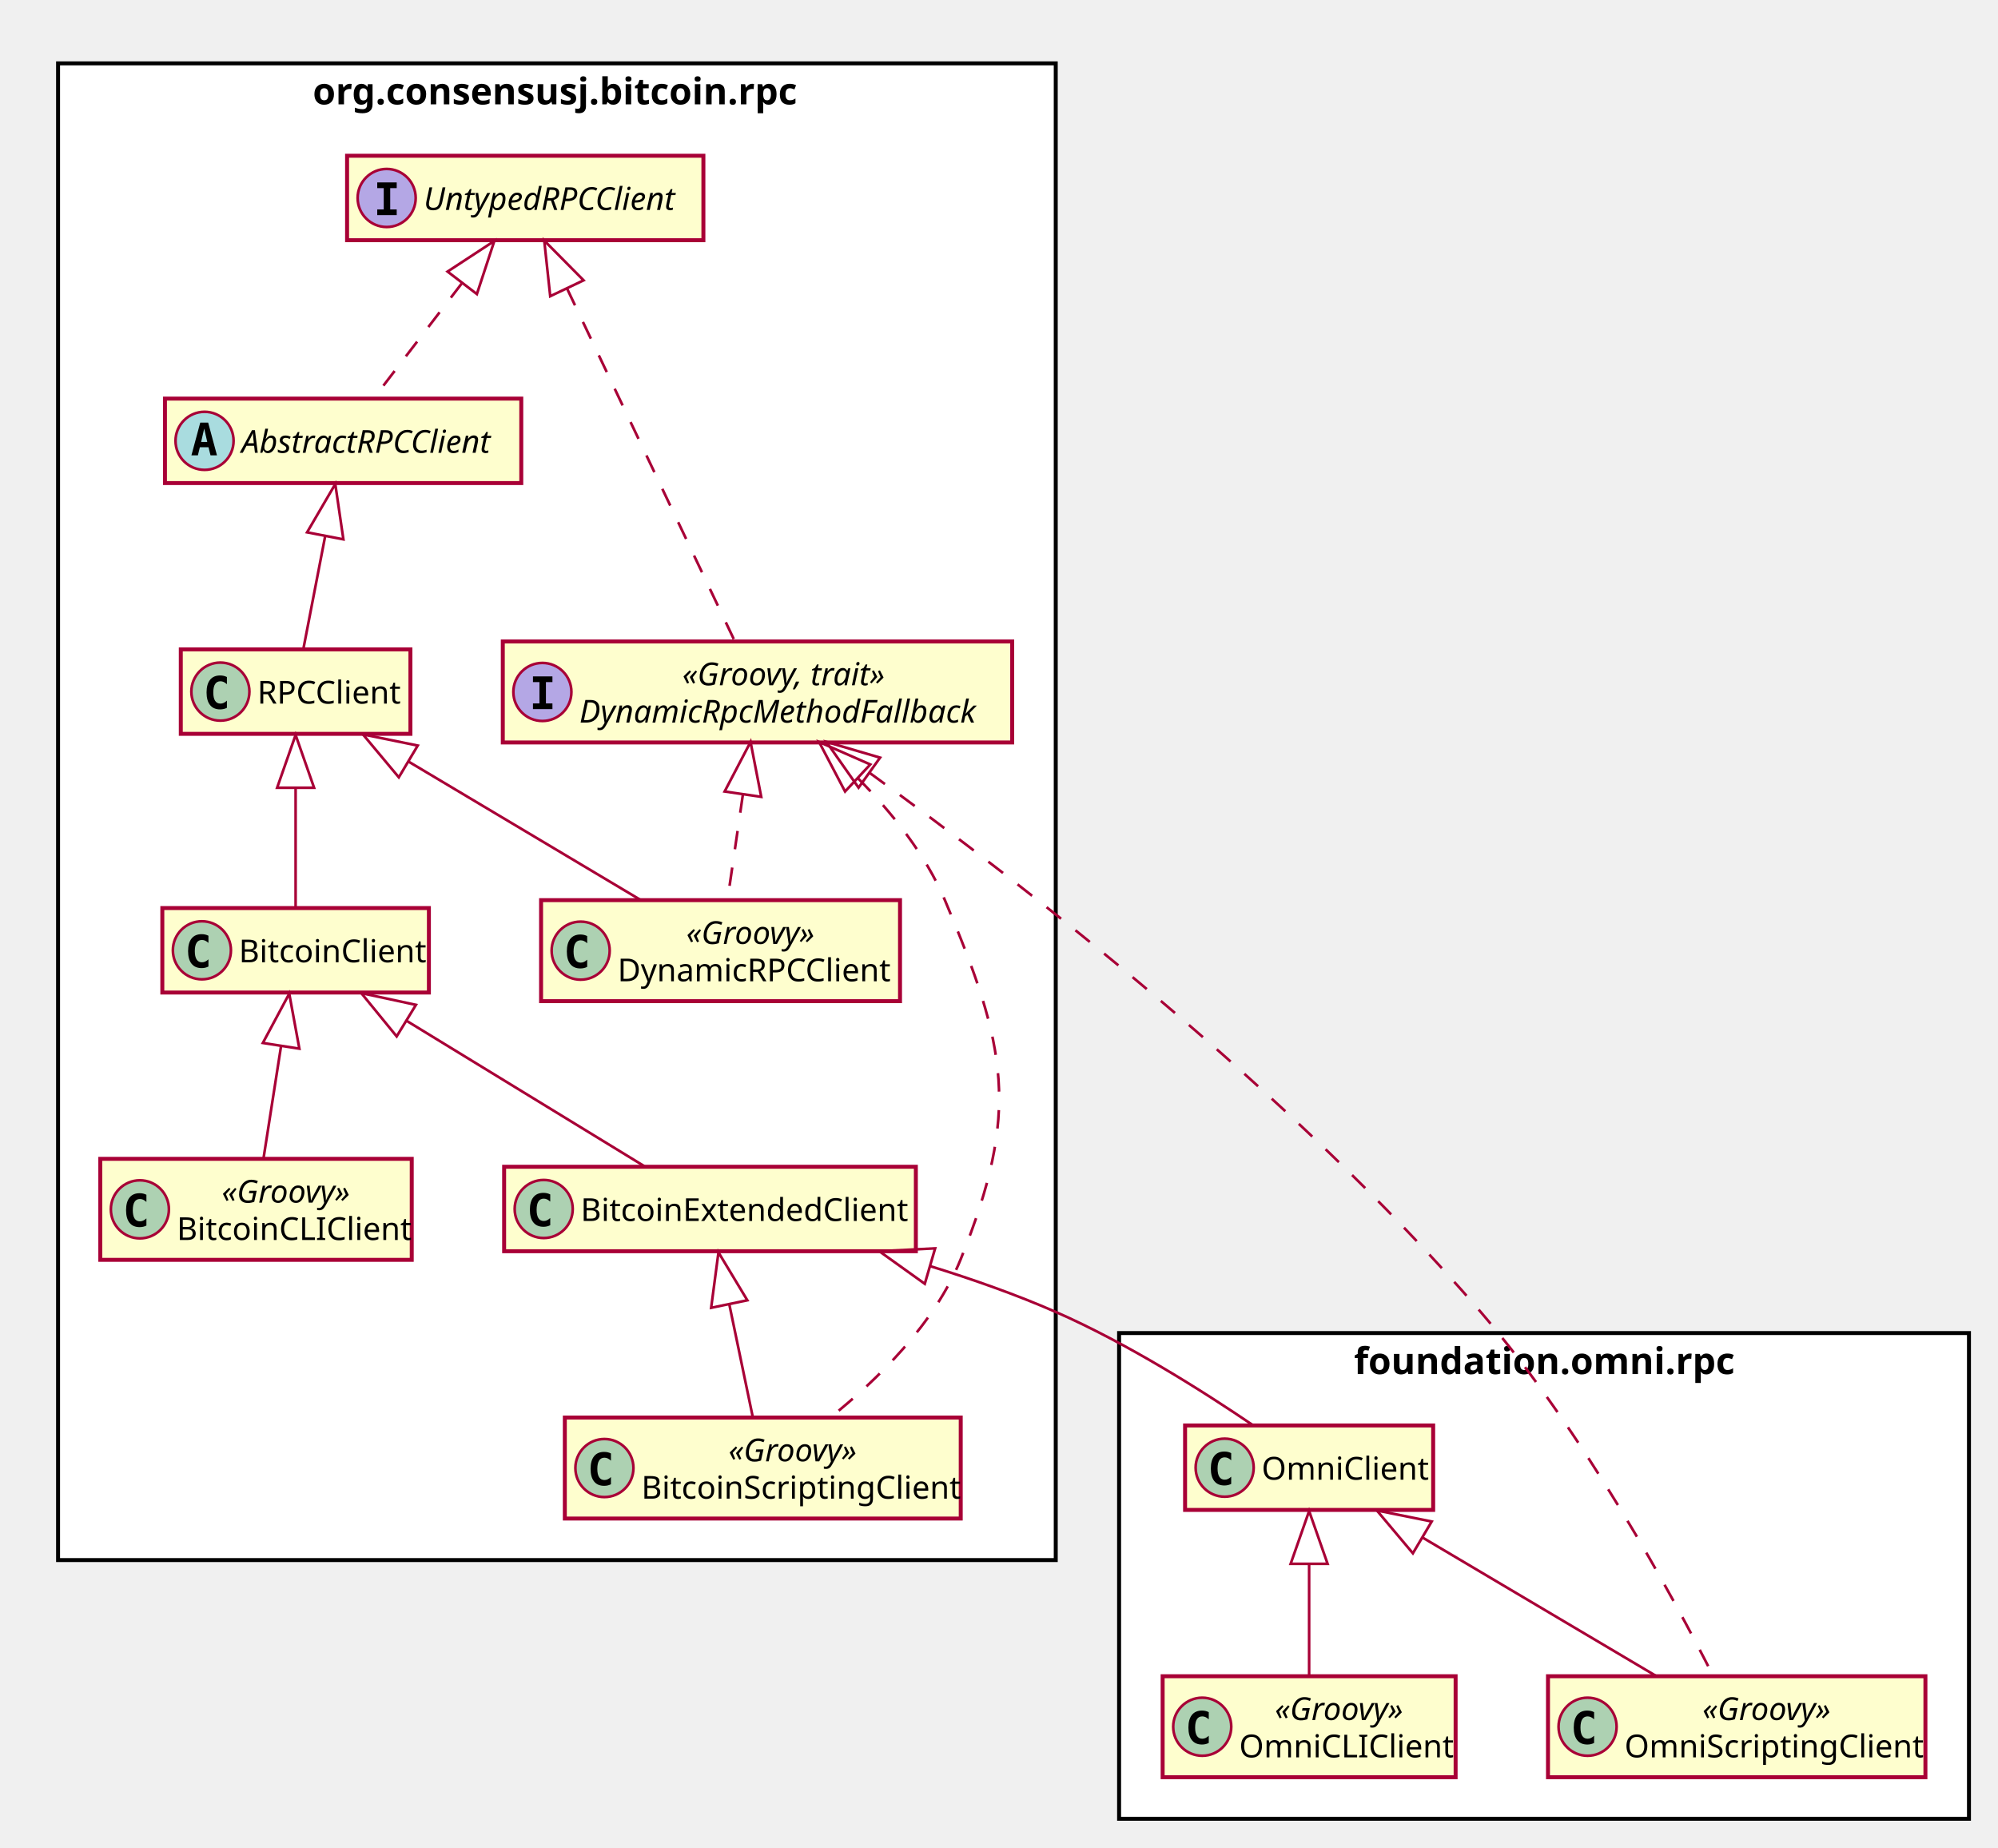
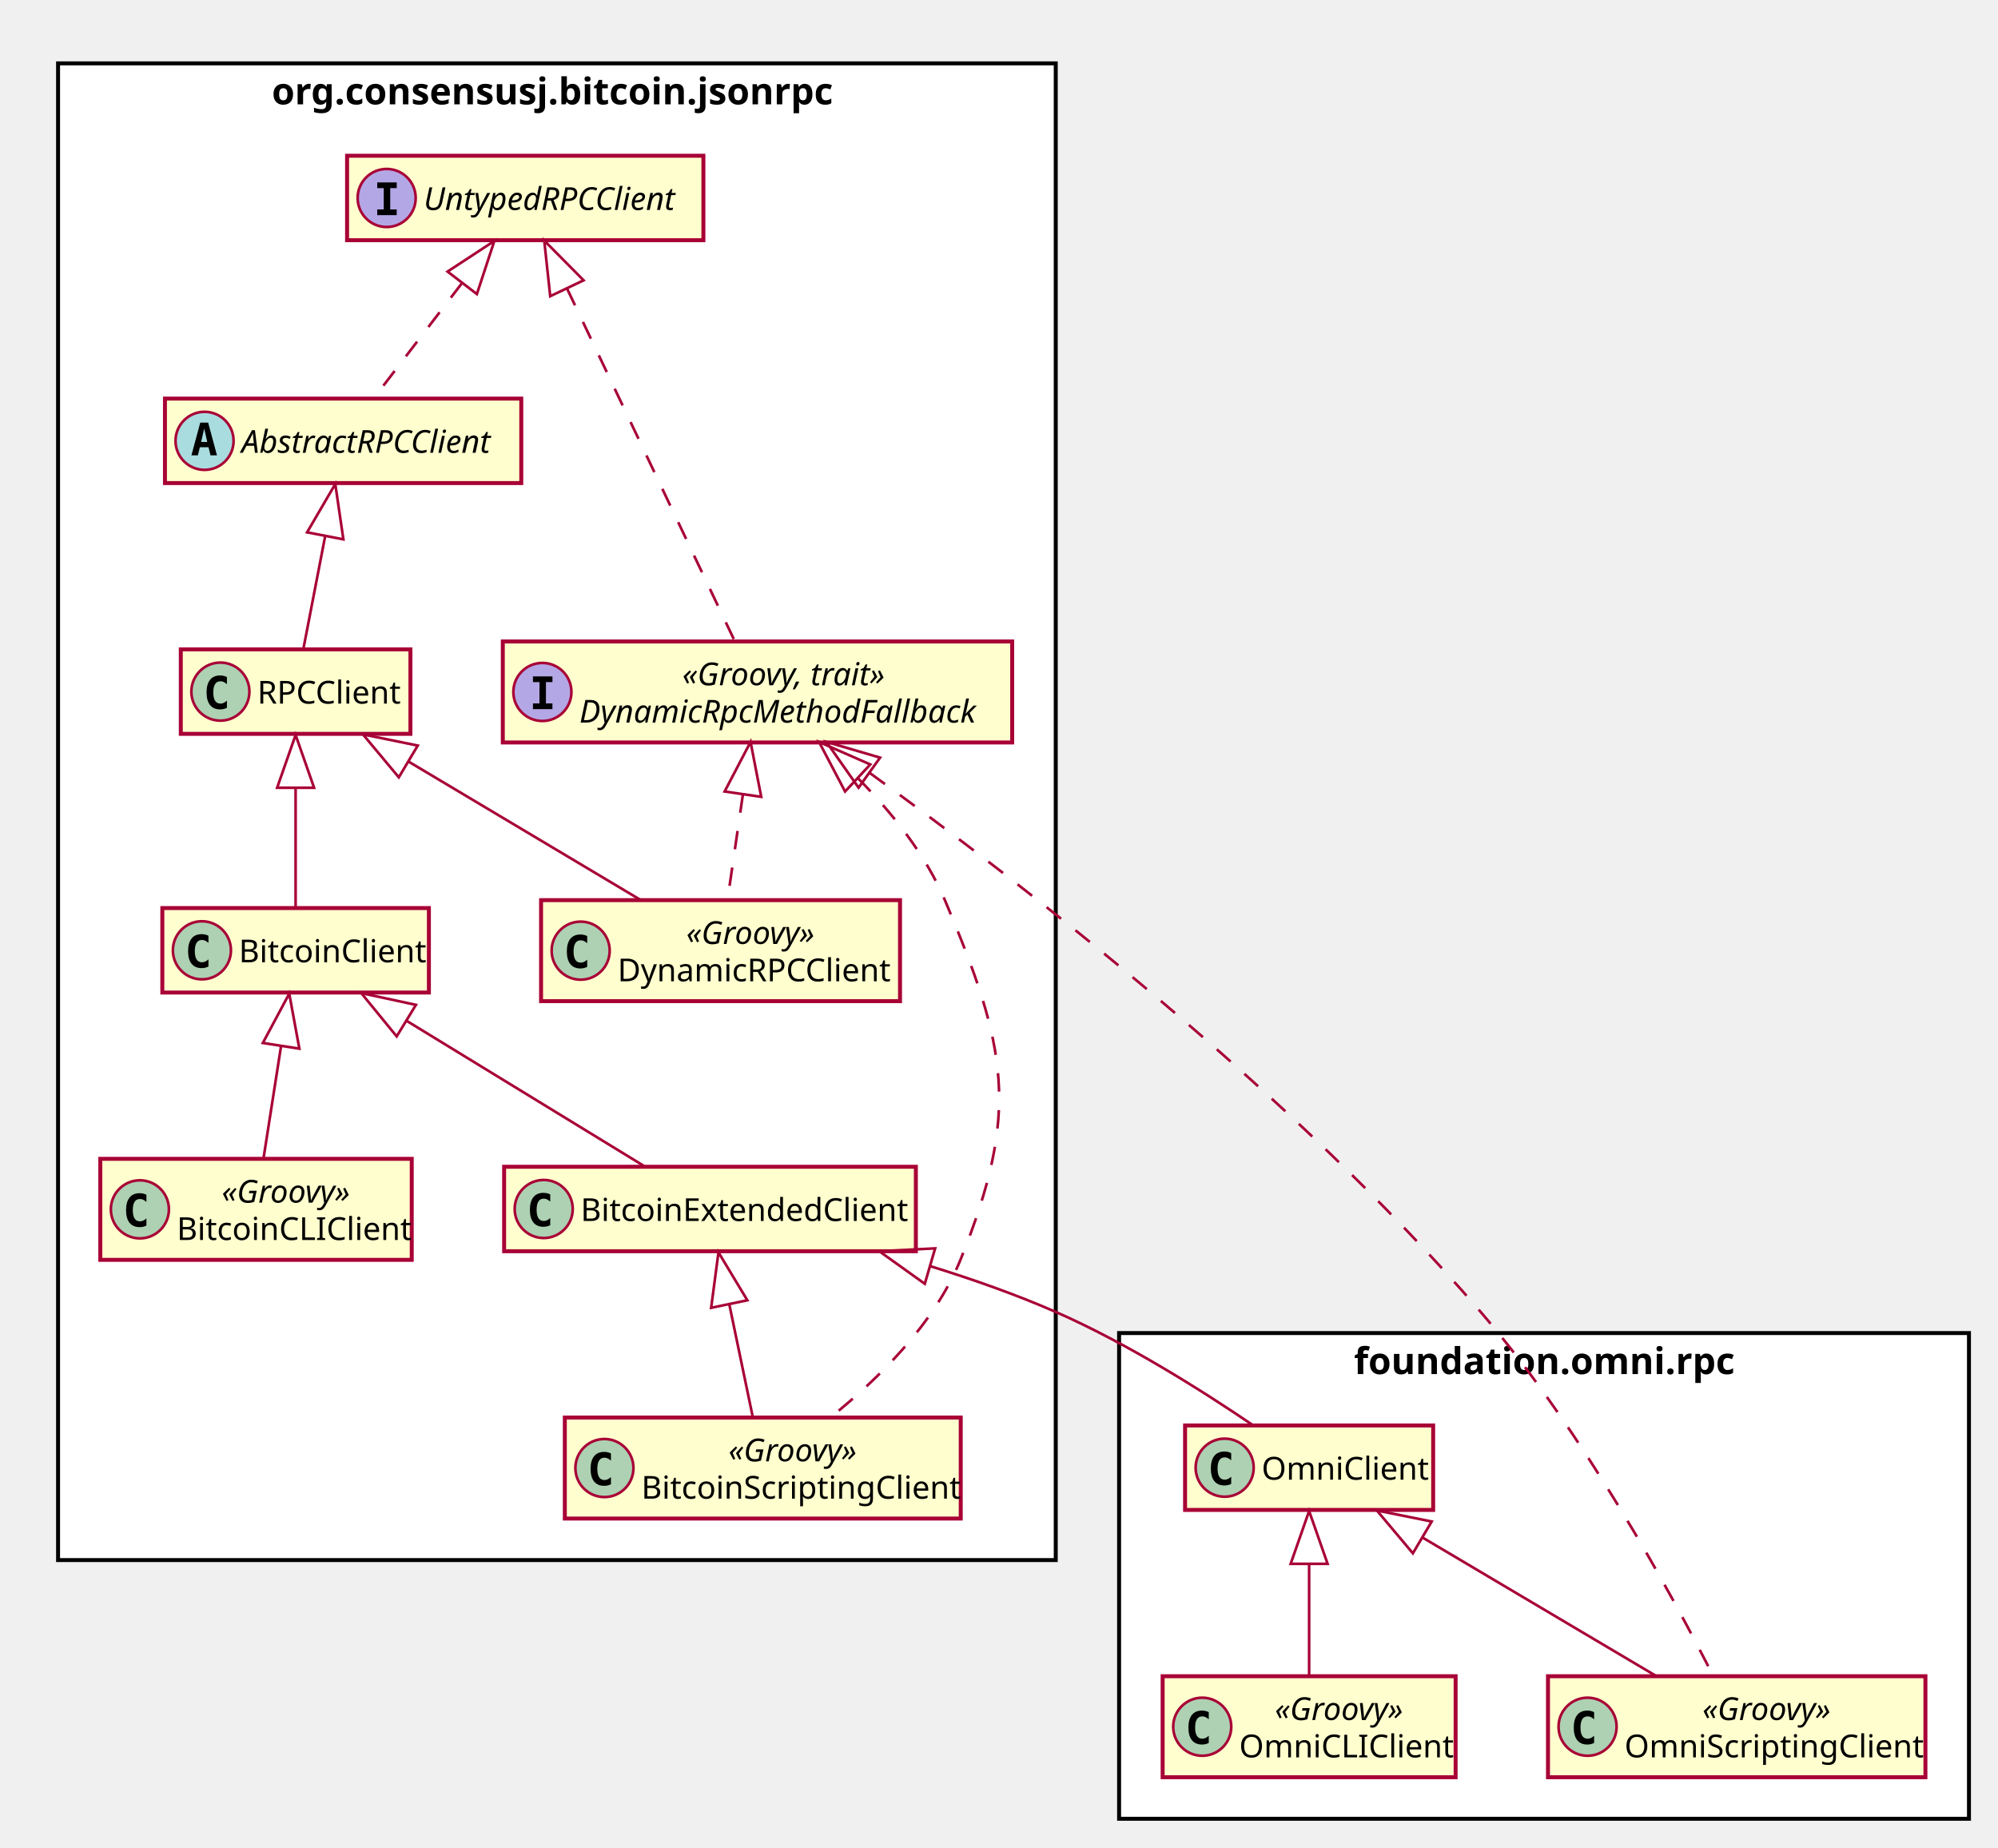
<svg xmlns="http://www.w3.org/2000/svg" contentScriptType="application/ecmascript" contentStyleType="text/css" height="700px" preserveAspectRatio="none" style="width:757px;height:700px;" version="1.1" viewBox="0 0 757 700" width="757px" zoomAndPan="magnify">
  <defs />
  <g>
    <rect fill="#FFFFFF" height="567" style="stroke: #000000; stroke-width: 1.5;" width="378" x="22" y="24" />
-     <text fill="#000000" font-family="sans-serif" font-size="14" font-weight="bold" lengthAdjust="spacingAndGlyphs" textLength="185" x="118.5" y="39.535">org.consensusj.bitcoin.rpc</text>
+     <text fill="#000000" font-family="sans-serif" font-size="14" font-weight="bold" lengthAdjust="spacingAndGlyphs" textLength="216" x="103" y="39.535">org.consensusj.bitcoin.jsonrpc</text>
    <rect fill="#FFFFFF" height="184" style="stroke: #000000; stroke-width: 1.5;" width="322" x="424" y="505" />
    <text fill="#000000" font-family="sans-serif" font-size="14" font-weight="bold" lengthAdjust="spacingAndGlyphs" textLength="144" x="513" y="520.535">foundation.omni.rpc</text>
-     <rect fill="#FEFECE" height="32" id="org.consensusj.bitcoin.rpc.UntypedRPCClient" style="stroke: #A80036; stroke-width: 1.5;" width="135" x="131.5" y="59" />
+     <rect fill="#FEFECE" height="32" id="org.consensusj.bitcoin.jsonrpc.UntypedRPCClient" style="stroke: #A80036; stroke-width: 1.5;" width="135" x="131.5" y="59" />
    <ellipse cx="146.5" cy="75" fill="#B4A7E5" rx="11" ry="11" style="stroke: #A80036; stroke-width: 1.0;" />
    <path d="M142.928,71.265 L142.928,69.107 L150.307,69.107 L150.307,71.265 L147.842,71.265 L147.842,79.342 L150.307,79.342 L150.307,81.5 L142.928,81.5 L142.928,79.342 L145.393,79.342 L145.393,71.265 Z " />
    <text fill="#000000" font-family="sans-serif" font-size="12" font-style="italic" lengthAdjust="spacingAndGlyphs" textLength="103" x="160.5" y="79.535">UntypedRPCClient</text>
-     <rect fill="#FEFECE" height="32" id="org.consensusj.bitcoin.rpc.AbstractRPCClient" style="stroke: #A80036; stroke-width: 1.5;" width="135" x="62.5" y="151" />
+     <rect fill="#FEFECE" height="32" id="org.consensusj.bitcoin.jsonrpc.AbstractRPCClient" style="stroke: #A80036; stroke-width: 1.5;" width="135" x="62.5" y="151" />
    <ellipse cx="77.5" cy="167" fill="#A9DCDF" rx="11" ry="11" style="stroke: #A80036; stroke-width: 1.0;" />
    <path d="M77.363,162.348 L76.21,167.42 L78.525,167.42 Z M75.869,160.107 L78.866,160.107 L82.211,172.5 L79.762,172.5 L78.999,169.437 L75.72,169.437 L74.973,172.5 L72.524,172.5 Z " />
    <text fill="#000000" font-family="sans-serif" font-size="12" font-style="italic" lengthAdjust="spacingAndGlyphs" textLength="103" x="91.5" y="171.535">AbstractRPCClient</text>
-     <rect fill="#FEFECE" height="32" id="org.consensusj.bitcoin.rpc.RPCClient" style="stroke: #A80036; stroke-width: 1.5;" width="87" x="68.5" y="246" />
+     <rect fill="#FEFECE" height="32" id="org.consensusj.bitcoin.jsonrpc.RPCClient" style="stroke: #A80036; stroke-width: 1.5;" width="87" x="68.5" y="246" />
    <ellipse cx="83.5" cy="262" fill="#ADD1B2" rx="11" ry="11" style="stroke: #A80036; stroke-width: 1.0;" />
    <path d="M85.973,268.143 Q85.392,268.442 84.753,268.591 Q84.114,268.741 83.408,268.741 Q80.901,268.741 79.582,267.089 Q78.262,265.437 78.262,262.316 Q78.262,259.187 79.582,257.535 Q80.901,255.883 83.408,255.883 Q84.114,255.883 84.761,256.032 Q85.409,256.182 85.973,256.481 L85.973,259.203 Q85.342,258.622 84.749,258.352 Q84.155,258.082 83.524,258.082 Q82.18,258.082 81.495,259.149 Q80.81,260.216 80.81,262.316 Q80.81,264.408 81.495,265.474 Q82.18,266.541 83.524,266.541 Q84.155,266.541 84.749,266.271 Q85.342,266.002 85.973,265.42 Z " />
    <text fill="#000000" font-family="sans-serif" font-size="12" lengthAdjust="spacingAndGlyphs" textLength="55" x="97.5" y="266.535">RPCClient</text>
-     <rect fill="#FEFECE" height="32" id="org.consensusj.bitcoin.rpc.BitcoinClient" style="stroke: #A80036; stroke-width: 1.5;" width="101" x="61.5" y="344" />
+     <rect fill="#FEFECE" height="32" id="org.consensusj.bitcoin.jsonrpc.BitcoinClient" style="stroke: #A80036; stroke-width: 1.5;" width="101" x="61.5" y="344" />
    <ellipse cx="76.5" cy="360" fill="#ADD1B2" rx="11" ry="11" style="stroke: #A80036; stroke-width: 1.0;" />
    <path d="M78.973,366.143 Q78.392,366.442 77.753,366.591 Q77.114,366.741 76.408,366.741 Q73.901,366.741 72.582,365.089 Q71.262,363.437 71.262,360.316 Q71.262,357.187 72.582,355.535 Q73.901,353.883 76.408,353.883 Q77.114,353.883 77.761,354.032 Q78.409,354.182 78.973,354.481 L78.973,357.203 Q78.342,356.622 77.749,356.352 Q77.155,356.082 76.524,356.082 Q75.18,356.082 74.495,357.149 Q73.81,358.216 73.81,360.316 Q73.81,362.408 74.495,363.474 Q75.18,364.541 76.524,364.541 Q77.155,364.541 77.749,364.271 Q78.342,364.002 78.973,363.42 Z " />
    <text fill="#000000" font-family="sans-serif" font-size="12" lengthAdjust="spacingAndGlyphs" textLength="69" x="90.5" y="364.535">BitcoinClient</text>
-     <rect fill="#FEFECE" height="32" id="org.consensusj.bitcoin.rpc.BitcoinExtendedClient" style="stroke: #A80036; stroke-width: 1.5;" width="156" x="191" y="442" />
+     <rect fill="#FEFECE" height="32" id="org.consensusj.bitcoin.jsonrpc.BitcoinExtendedClient" style="stroke: #A80036; stroke-width: 1.5;" width="156" x="191" y="442" />
    <ellipse cx="206" cy="458" fill="#ADD1B2" rx="11" ry="11" style="stroke: #A80036; stroke-width: 1.0;" />
    <path d="M208.473,464.143 Q207.892,464.442 207.253,464.591 Q206.614,464.741 205.908,464.741 Q203.401,464.741 202.082,463.089 Q200.762,461.437 200.762,458.316 Q200.762,455.187 202.082,453.535 Q203.401,451.883 205.908,451.883 Q206.614,451.883 207.261,452.032 Q207.909,452.182 208.473,452.481 L208.473,455.203 Q207.842,454.622 207.249,454.352 Q206.655,454.082 206.024,454.082 Q204.68,454.082 203.995,455.149 Q203.31,456.216 203.31,458.316 Q203.31,460.408 203.995,461.474 Q204.68,462.541 206.024,462.541 Q206.655,462.541 207.249,462.271 Q207.842,462.002 208.473,461.42 Z " />
    <text fill="#000000" font-family="sans-serif" font-size="12" lengthAdjust="spacingAndGlyphs" textLength="124" x="220" y="462.535">BitcoinExtendedClient</text>
-     <rect fill="#FEFECE" height="38.266" id="org.consensusj.bitcoin.rpc.DynamicRpcMethodFallback" style="stroke: #A80036; stroke-width: 1.5;" width="193" x="190.5" y="243" />
+     <rect fill="#FEFECE" height="38.266" id="org.consensusj.bitcoin.jsonrpc.DynamicRpcMethodFallback" style="stroke: #A80036; stroke-width: 1.5;" width="193" x="190.5" y="243" />
    <ellipse cx="205.5" cy="262.133" fill="#B4A7E5" rx="11" ry="11" style="stroke: #A80036; stroke-width: 1.0;" />
    <path d="M201.928,258.398 L201.928,256.24 L209.307,256.24 L209.307,258.398 L206.842,258.398 L206.842,266.475 L209.307,266.475 L209.307,268.633 L201.928,268.633 L201.928,266.475 L204.393,266.475 L204.393,258.398 Z " />
    <text fill="#000000" font-family="sans-serif" font-size="12" font-style="italic" lengthAdjust="spacingAndGlyphs" textLength="83" x="258.5" y="259.602">«Groovy, trait»</text>
    <text fill="#000000" font-family="sans-serif" font-size="12" font-style="italic" lengthAdjust="spacingAndGlyphs" textLength="161" x="219.5" y="273.734">DynamicRpcMethodFallback</text>
-     <rect fill="#FEFECE" height="38.266" id="org.consensusj.bitcoin.rpc.DynamicRPCClient" style="stroke: #A80036; stroke-width: 1.5;" width="136" x="205" y="341" />
+     <rect fill="#FEFECE" height="38.266" id="org.consensusj.bitcoin.jsonrpc.DynamicRPCClient" style="stroke: #A80036; stroke-width: 1.5;" width="136" x="205" y="341" />
    <ellipse cx="220" cy="360.133" fill="#ADD1B2" rx="11" ry="11" style="stroke: #A80036; stroke-width: 1.0;" />
    <path d="M222.473,366.276 Q221.892,366.575 221.253,366.724 Q220.614,366.873 219.908,366.873 Q217.401,366.873 216.082,365.222 Q214.762,363.57 214.762,360.449 Q214.762,357.319 216.082,355.668 Q217.401,354.016 219.908,354.016 Q220.614,354.016 221.261,354.165 Q221.909,354.315 222.473,354.613 L222.473,357.336 Q221.842,356.755 221.249,356.485 Q220.655,356.215 220.024,356.215 Q218.68,356.215 217.995,357.282 Q217.31,358.349 217.31,360.449 Q217.31,362.541 217.995,363.607 Q218.68,364.674 220.024,364.674 Q220.655,364.674 221.249,364.404 Q221.842,364.134 222.473,363.553 Z " />
    <text fill="#000000" font-family="sans-serif" font-size="12" font-style="italic" lengthAdjust="spacingAndGlyphs" textLength="52" x="260" y="357.602">«Groovy»</text>
    <text fill="#000000" font-family="sans-serif" font-size="12" lengthAdjust="spacingAndGlyphs" textLength="104" x="234" y="371.734">DynamicRPCClient</text>
-     <rect fill="#FEFECE" height="38.266" id="org.consensusj.bitcoin.rpc.BitcoinScriptingClient" style="stroke: #A80036; stroke-width: 1.5;" width="150" x="214" y="537" />
+     <rect fill="#FEFECE" height="38.266" id="org.consensusj.bitcoin.jsonrpc.BitcoinScriptingClient" style="stroke: #A80036; stroke-width: 1.5;" width="150" x="214" y="537" />
    <ellipse cx="229" cy="556.133" fill="#ADD1B2" rx="11" ry="11" style="stroke: #A80036; stroke-width: 1.0;" />
    <path d="M231.473,562.276 Q230.892,562.575 230.253,562.724 Q229.614,562.874 228.908,562.874 Q226.401,562.874 225.082,561.222 Q223.762,559.57 223.762,556.449 Q223.762,553.319 225.082,551.668 Q226.401,550.016 228.908,550.016 Q229.614,550.016 230.261,550.165 Q230.909,550.314 231.473,550.613 L231.473,553.336 Q230.842,552.755 230.249,552.485 Q229.655,552.215 229.024,552.215 Q227.68,552.215 226.995,553.282 Q226.31,554.349 226.31,556.449 Q226.31,558.54 226.995,559.607 Q227.68,560.674 229.024,560.674 Q229.655,560.674 230.249,560.404 Q230.842,560.134 231.473,559.553 Z " />
    <text fill="#000000" font-family="sans-serif" font-size="12" font-style="italic" lengthAdjust="spacingAndGlyphs" textLength="52" x="276" y="553.602">«Groovy»</text>
    <text fill="#000000" font-family="sans-serif" font-size="12" lengthAdjust="spacingAndGlyphs" textLength="118" x="243" y="567.734">BitcoinScriptingClient</text>
-     <rect fill="#FEFECE" height="38.266" id="org.consensusj.bitcoin.rpc.BitcoinCLIClient" style="stroke: #A80036; stroke-width: 1.5;" width="118" x="38" y="439" />
+     <rect fill="#FEFECE" height="38.266" id="org.consensusj.bitcoin.jsonrpc.BitcoinCLIClient" style="stroke: #A80036; stroke-width: 1.5;" width="118" x="38" y="439" />
    <ellipse cx="53" cy="458.133" fill="#ADD1B2" rx="11" ry="11" style="stroke: #A80036; stroke-width: 1.0;" />
    <path d="M55.473,464.276 Q54.892,464.575 54.253,464.724 Q53.614,464.873 52.908,464.873 Q50.401,464.873 49.081,463.222 Q47.762,461.57 47.762,458.449 Q47.762,455.319 49.081,453.668 Q50.401,452.016 52.908,452.016 Q53.614,452.016 54.261,452.165 Q54.909,452.315 55.473,452.613 L55.473,455.336 Q54.842,454.755 54.249,454.485 Q53.655,454.215 53.024,454.215 Q51.68,454.215 50.995,455.282 Q50.31,456.349 50.31,458.449 Q50.31,460.541 50.995,461.607 Q51.68,462.674 53.024,462.674 Q53.655,462.674 54.249,462.404 Q54.842,462.134 55.473,461.553 Z " />
    <text fill="#000000" font-family="sans-serif" font-size="12" font-style="italic" lengthAdjust="spacingAndGlyphs" textLength="52" x="84" y="455.602">«Groovy»</text>
    <text fill="#000000" font-family="sans-serif" font-size="12" lengthAdjust="spacingAndGlyphs" textLength="86" x="67" y="469.734">BitcoinCLIClient</text>
    <rect fill="#FEFECE" height="32" id="foundation.omni.rpc.OmniClient" style="stroke: #A80036; stroke-width: 1.5;" width="94" x="449" y="540" />
    <ellipse cx="464" cy="556" fill="#ADD1B2" rx="11" ry="11" style="stroke: #A80036; stroke-width: 1.0;" />
    <path d="M466.473,562.143 Q465.892,562.442 465.253,562.591 Q464.614,562.741 463.908,562.741 Q461.401,562.741 460.082,561.089 Q458.762,559.437 458.762,556.316 Q458.762,553.187 460.082,551.535 Q461.401,549.883 463.908,549.883 Q464.614,549.883 465.261,550.032 Q465.909,550.182 466.473,550.481 L466.473,553.203 Q465.842,552.622 465.249,552.352 Q464.655,552.082 464.024,552.082 Q462.68,552.082 461.995,553.149 Q461.31,554.216 461.31,556.316 Q461.31,558.408 461.995,559.474 Q462.68,560.541 464.024,560.541 Q464.655,560.541 465.249,560.271 Q465.842,560.001 466.473,559.42 Z " />
    <text fill="#000000" font-family="sans-serif" font-size="12" lengthAdjust="spacingAndGlyphs" textLength="62" x="478" y="560.535">OmniClient</text>
    <rect fill="#FEFECE" height="38.266" id="foundation.omni.rpc.OmniScriptingClient" style="stroke: #A80036; stroke-width: 1.5;" width="143" x="586.5" y="635" />
    <ellipse cx="601.5" cy="654.133" fill="#ADD1B2" rx="11" ry="11" style="stroke: #A80036; stroke-width: 1.0;" />
    <path d="M603.973,660.276 Q603.392,660.575 602.753,660.724 Q602.114,660.874 601.408,660.874 Q598.901,660.874 597.582,659.222 Q596.262,657.57 596.262,654.449 Q596.262,651.319 597.582,649.668 Q598.901,648.016 601.408,648.016 Q602.114,648.016 602.761,648.165 Q603.409,648.314 603.973,648.613 L603.973,651.336 Q603.342,650.755 602.749,650.485 Q602.155,650.215 601.524,650.215 Q600.18,650.215 599.495,651.282 Q598.81,652.349 598.81,654.449 Q598.81,656.54 599.495,657.607 Q600.18,658.674 601.524,658.674 Q602.155,658.674 602.749,658.404 Q603.342,658.134 603.973,657.553 Z " />
    <text fill="#000000" font-family="sans-serif" font-size="12" font-style="italic" lengthAdjust="spacingAndGlyphs" textLength="52" x="645" y="651.602">«Groovy»</text>
    <text fill="#000000" font-family="sans-serif" font-size="12" lengthAdjust="spacingAndGlyphs" textLength="111" x="615.5" y="665.734">OmniScriptingClient</text>
    <rect fill="#FEFECE" height="38.266" id="foundation.omni.rpc.OmniCLIClient" style="stroke: #A80036; stroke-width: 1.5;" width="111" x="440.5" y="635" />
    <ellipse cx="455.5" cy="654.133" fill="#ADD1B2" rx="11" ry="11" style="stroke: #A80036; stroke-width: 1.0;" />
    <path d="M457.973,660.276 Q457.392,660.575 456.753,660.724 Q456.114,660.874 455.408,660.874 Q452.901,660.874 451.582,659.222 Q450.262,657.57 450.262,654.449 Q450.262,651.319 451.582,649.668 Q452.901,648.016 455.408,648.016 Q456.114,648.016 456.761,648.165 Q457.409,648.314 457.973,648.613 L457.973,651.336 Q457.342,650.755 456.749,650.485 Q456.155,650.215 455.524,650.215 Q454.18,650.215 453.495,651.282 Q452.81,652.349 452.81,654.449 Q452.81,656.54 453.495,657.607 Q454.18,658.674 455.524,658.674 Q456.155,658.674 456.749,658.404 Q457.342,658.134 457.973,657.553 Z " />
    <text fill="#000000" font-family="sans-serif" font-size="12" font-style="italic" lengthAdjust="spacingAndGlyphs" textLength="52" x="483" y="651.602">«Groovy»</text>
    <text fill="#000000" font-family="sans-serif" font-size="12" lengthAdjust="spacingAndGlyphs" textLength="79" x="469.5" y="665.734">OmniCLIClient</text>
-     <path d="M175.07,107.21 C163.71,122.03 150.66,139.06 141.53,150.96 " fill="none" id="org.consensusj.bitcoin.rpc.UntypedRPCClient&lt;-org.consensusj.bitcoin.rpc.AbstractRPCClient" style="stroke: #A80036; stroke-width: 1.0; stroke-dasharray: 7.0,7.0;" />
+     <path d="M175.07,107.21 C163.71,122.03 150.66,139.06 141.53,150.96 " fill="none" id="org.consensusj.bitcoin.jsonrpc.UntypedRPCClient&lt;-org.consensusj.bitcoin.jsonrpc.AbstractRPCClient" style="stroke: #A80036; stroke-width: 1.0; stroke-dasharray: 7.0,7.0;" />
    <polygon fill="none" points="169.57,102.88,187.3,91.27,180.68,111.4,169.57,102.88" style="stroke: #A80036; stroke-width: 1.0;" />
-     <path d="M123.2,203.11 C120.34,217.92 117.16,234.36 114.92,245.93 " fill="none" id="org.consensusj.bitcoin.rpc.AbstractRPCClient&lt;-org.consensusj.bitcoin.rpc.RPCClient" style="stroke: #A80036; stroke-width: 1.0;" />
+     <path d="M123.2,203.11 C120.34,217.92 117.16,234.36 114.92,245.93 " fill="none" id="org.consensusj.bitcoin.jsonrpc.AbstractRPCClient&lt;-org.consensusj.bitcoin.jsonrpc.RPCClient" style="stroke: #A80036; stroke-width: 1.0;" />
    <polygon fill="none" points="116.35,201.66,127.03,183.36,130.1,204.32,116.35,201.66" style="stroke: #A80036; stroke-width: 1.0;" />
-     <path d="M214.85,109.33 C233.48,148.49 263.71,212.04 278.42,242.96 " fill="none" id="org.consensusj.bitcoin.rpc.UntypedRPCClient&lt;-org.consensusj.bitcoin.rpc.DynamicRpcMethodFallback" style="stroke: #A80036; stroke-width: 1.0; stroke-dasharray: 7.0,7.0;" />
+     <path d="M214.85,109.33 C233.48,148.49 263.71,212.04 278.42,242.96 " fill="none" id="org.consensusj.bitcoin.jsonrpc.UntypedRPCClient&lt;-org.consensusj.bitcoin.jsonrpc.DynamicRpcMethodFallback" style="stroke: #A80036; stroke-width: 1.0; stroke-dasharray: 7.0,7.0;" />
    <polygon fill="none" points="208.47,112.21,206.2,91.14,221.11,106.19,208.47,112.21" style="stroke: #A80036; stroke-width: 1.0;" />
-     <path d="M154.82,288.53 C182.5,305.04 217.87,326.13 242.67,340.91 " fill="none" id="org.consensusj.bitcoin.rpc.RPCClient&lt;-org.consensusj.bitcoin.rpc.DynamicRPCClient" style="stroke: #A80036; stroke-width: 1.0;" />
+     <path d="M154.82,288.53 C182.5,305.04 217.87,326.13 242.67,340.91 " fill="none" id="org.consensusj.bitcoin.jsonrpc.RPCClient&lt;-org.consensusj.bitcoin.jsonrpc.DynamicRPCClient" style="stroke: #A80036; stroke-width: 1.0;" />
    <polygon fill="none" points="151.1,294.47,137.51,278.21,158.27,282.44,151.1,294.47" style="stroke: #A80036; stroke-width: 1.0;" />
-     <path d="M281.47,300.94 C279.47,314.63 277.31,329.45 275.67,340.7 " fill="none" id="org.consensusj.bitcoin.rpc.DynamicRpcMethodFallback&lt;-org.consensusj.bitcoin.rpc.DynamicRPCClient" style="stroke: #A80036; stroke-width: 1.0; stroke-dasharray: 7.0,7.0;" />
+     <path d="M281.47,300.94 C279.47,314.63 277.31,329.45 275.67,340.7 " fill="none" id="org.consensusj.bitcoin.jsonrpc.DynamicRpcMethodFallback&lt;-org.consensusj.bitcoin.jsonrpc.DynamicRPCClient" style="stroke: #A80036; stroke-width: 1.0; stroke-dasharray: 7.0,7.0;" />
    <polygon fill="none" points="274.55,299.84,284.37,281.06,288.41,301.86,274.55,299.84" style="stroke: #A80036; stroke-width: 1.0;" />
-     <path d="M112,298.54 C112,314.21 112,331.79 112,343.93 " fill="none" id="org.consensusj.bitcoin.rpc.RPCClient&lt;-org.consensusj.bitcoin.rpc.BitcoinClient" style="stroke: #A80036; stroke-width: 1.0;" />
+     <path d="M112,298.54 C112,314.21 112,331.79 112,343.93 " fill="none" id="org.consensusj.bitcoin.jsonrpc.RPCClient&lt;-org.consensusj.bitcoin.jsonrpc.BitcoinClient" style="stroke: #A80036; stroke-width: 1.0;" />
    <polygon fill="none" points="105,298.42,112,278.42,119,298.42,105,298.42" style="stroke: #A80036; stroke-width: 1.0;" />
-     <path d="M153.95,386.65 C182.77,404.27 220.05,427.07 244.24,441.86 " fill="none" id="org.consensusj.bitcoin.rpc.BitcoinClient&lt;-org.consensusj.bitcoin.rpc.BitcoinExtendedClient" style="stroke: #A80036; stroke-width: 1.0;" />
+     <path d="M153.95,386.65 C182.77,404.27 220.05,427.07 244.24,441.86 " fill="none" id="org.consensusj.bitcoin.jsonrpc.BitcoinClient&lt;-org.consensusj.bitcoin.jsonrpc.BitcoinExtendedClient" style="stroke: #A80036; stroke-width: 1.0;" />
    <polygon fill="none" points="150.29,392.62,136.88,376.21,157.59,380.67,150.29,392.62" style="stroke: #A80036; stroke-width: 1.0;" />
-     <path d="M276.32,494.14 C279.35,508.69 282.74,524.95 285.25,537 " fill="none" id="org.consensusj.bitcoin.rpc.BitcoinExtendedClient&lt;-org.consensusj.bitcoin.rpc.BitcoinScriptingClient" style="stroke: #A80036; stroke-width: 1.0;" />
+     <path d="M276.32,494.14 C279.35,508.69 282.74,524.95 285.25,537 " fill="none" id="org.consensusj.bitcoin.jsonrpc.BitcoinExtendedClient&lt;-org.consensusj.bitcoin.jsonrpc.BitcoinScriptingClient" style="stroke: #A80036; stroke-width: 1.0;" />
    <polygon fill="none" points="269.44,495.43,272.21,474.42,283.15,492.58,269.44,495.43" style="stroke: #A80036; stroke-width: 1.0;" />
-     <path d="M324.98,294.75 C337.79,307.67 350.67,323.66 358,341 C381.55,396.73 386.6,420.88 364,477 C354.1,501.57 332.36,522.74 314.82,536.8 " fill="none" id="org.consensusj.bitcoin.rpc.DynamicRpcMethodFallback&lt;-org.consensusj.bitcoin.rpc.BitcoinScriptingClient" style="stroke: #A80036; stroke-width: 1.0; stroke-dasharray: 7.0,7.0;" />
+     <path d="M324.98,294.75 C337.79,307.67 350.67,323.66 358,341 C381.55,396.73 386.6,420.88 364,477 C354.1,501.57 332.36,522.74 314.82,536.8 " fill="none" id="org.consensusj.bitcoin.jsonrpc.DynamicRpcMethodFallback&lt;-org.consensusj.bitcoin.jsonrpc.BitcoinScriptingClient" style="stroke: #A80036; stroke-width: 1.0; stroke-dasharray: 7.0,7.0;" />
    <polygon fill="none" points="320.18,299.84,310.33,281.08,329.73,289.6,320.18,299.84" style="stroke: #A80036; stroke-width: 1.0;" />
-     <path d="M106.47,396.39 C104.21,410.88 101.68,427.02 99.81,439 " fill="none" id="org.consensusj.bitcoin.rpc.BitcoinClient&lt;-org.consensusj.bitcoin.rpc.BitcoinCLIClient" style="stroke: #A80036; stroke-width: 1.0;" />
+     <path d="M106.47,396.39 C104.21,410.88 101.68,427.02 99.81,439 " fill="none" id="org.consensusj.bitcoin.jsonrpc.BitcoinClient&lt;-org.consensusj.bitcoin.jsonrpc.BitcoinCLIClient" style="stroke: #A80036; stroke-width: 1.0;" />
    <polygon fill="none" points="99.59,395.1,109.59,376.42,113.42,397.26,99.59,395.1" style="stroke: #A80036; stroke-width: 1.0;" />
-     <path d="M352.4,479.64 C368.47,484.61 384.96,490.41 400,497 C427.11,508.88 455.87,527.1 474.76,539.94 " fill="none" id="org.consensusj.bitcoin.rpc.BitcoinExtendedClient&lt;-foundation.omni.rpc.OmniClient" style="stroke: #A80036; stroke-width: 1.0;" />
+     <path d="M352.4,479.64 C368.47,484.61 384.96,490.41 400,497 C427.11,508.88 455.87,527.1 474.76,539.94 " fill="none" id="org.consensusj.bitcoin.jsonrpc.BitcoinExtendedClient&lt;-foundation.omni.rpc.OmniClient" style="stroke: #A80036; stroke-width: 1.0;" />
    <polygon fill="none" points="350.38,486.34,333.15,474.01,354.31,472.91,350.38,486.34" style="stroke: #A80036; stroke-width: 1.0;" />
    <path d="M539.08,582.53 C566.94,599.04 602.52,620.13 627.48,634.91 " fill="none" id="foundation.omni.rpc.OmniClient&lt;-foundation.omni.rpc.OmniScriptingClient" style="stroke: #A80036; stroke-width: 1.0;" />
    <polygon fill="none" points="535.31,588.43,521.67,572.21,542.44,576.39,535.31,588.43" style="stroke: #A80036; stroke-width: 1.0;" />
-     <path d="M329.63,292.89 C386.76,334.32 489.27,413.57 561,497 C599.88,542.22 633.72,604.62 649.13,634.97 " fill="none" id="org.consensusj.bitcoin.rpc.DynamicRpcMethodFallback&lt;-foundation.omni.rpc.OmniScriptingClient" style="stroke: #A80036; stroke-width: 1.0; stroke-dasharray: 7.0,7.0;" />
+     <path d="M329.63,292.89 C386.76,334.32 489.27,413.57 561,497 C599.88,542.22 633.72,604.62 649.13,634.97 " fill="none" id="org.consensusj.bitcoin.jsonrpc.DynamicRpcMethodFallback&lt;-foundation.omni.rpc.OmniScriptingClient" style="stroke: #A80036; stroke-width: 1.0; stroke-dasharray: 7.0,7.0;" />
    <polygon fill="none" points="325.29,298.39,313.11,281.05,333.44,287.01,325.29,298.39" style="stroke: #A80036; stroke-width: 1.0;" />
    <path d="M496,592.65 C496,607.07 496,623.09 496,635 " fill="none" id="foundation.omni.rpc.OmniClient&lt;-foundation.omni.rpc.OmniCLIClient" style="stroke: #A80036; stroke-width: 1.0;" />
    <polygon fill="none" points="489,592.42,496,572.42,503,592.42,489,592.42" style="stroke: #A80036; stroke-width: 1.0;" />
  </g>
</svg>
